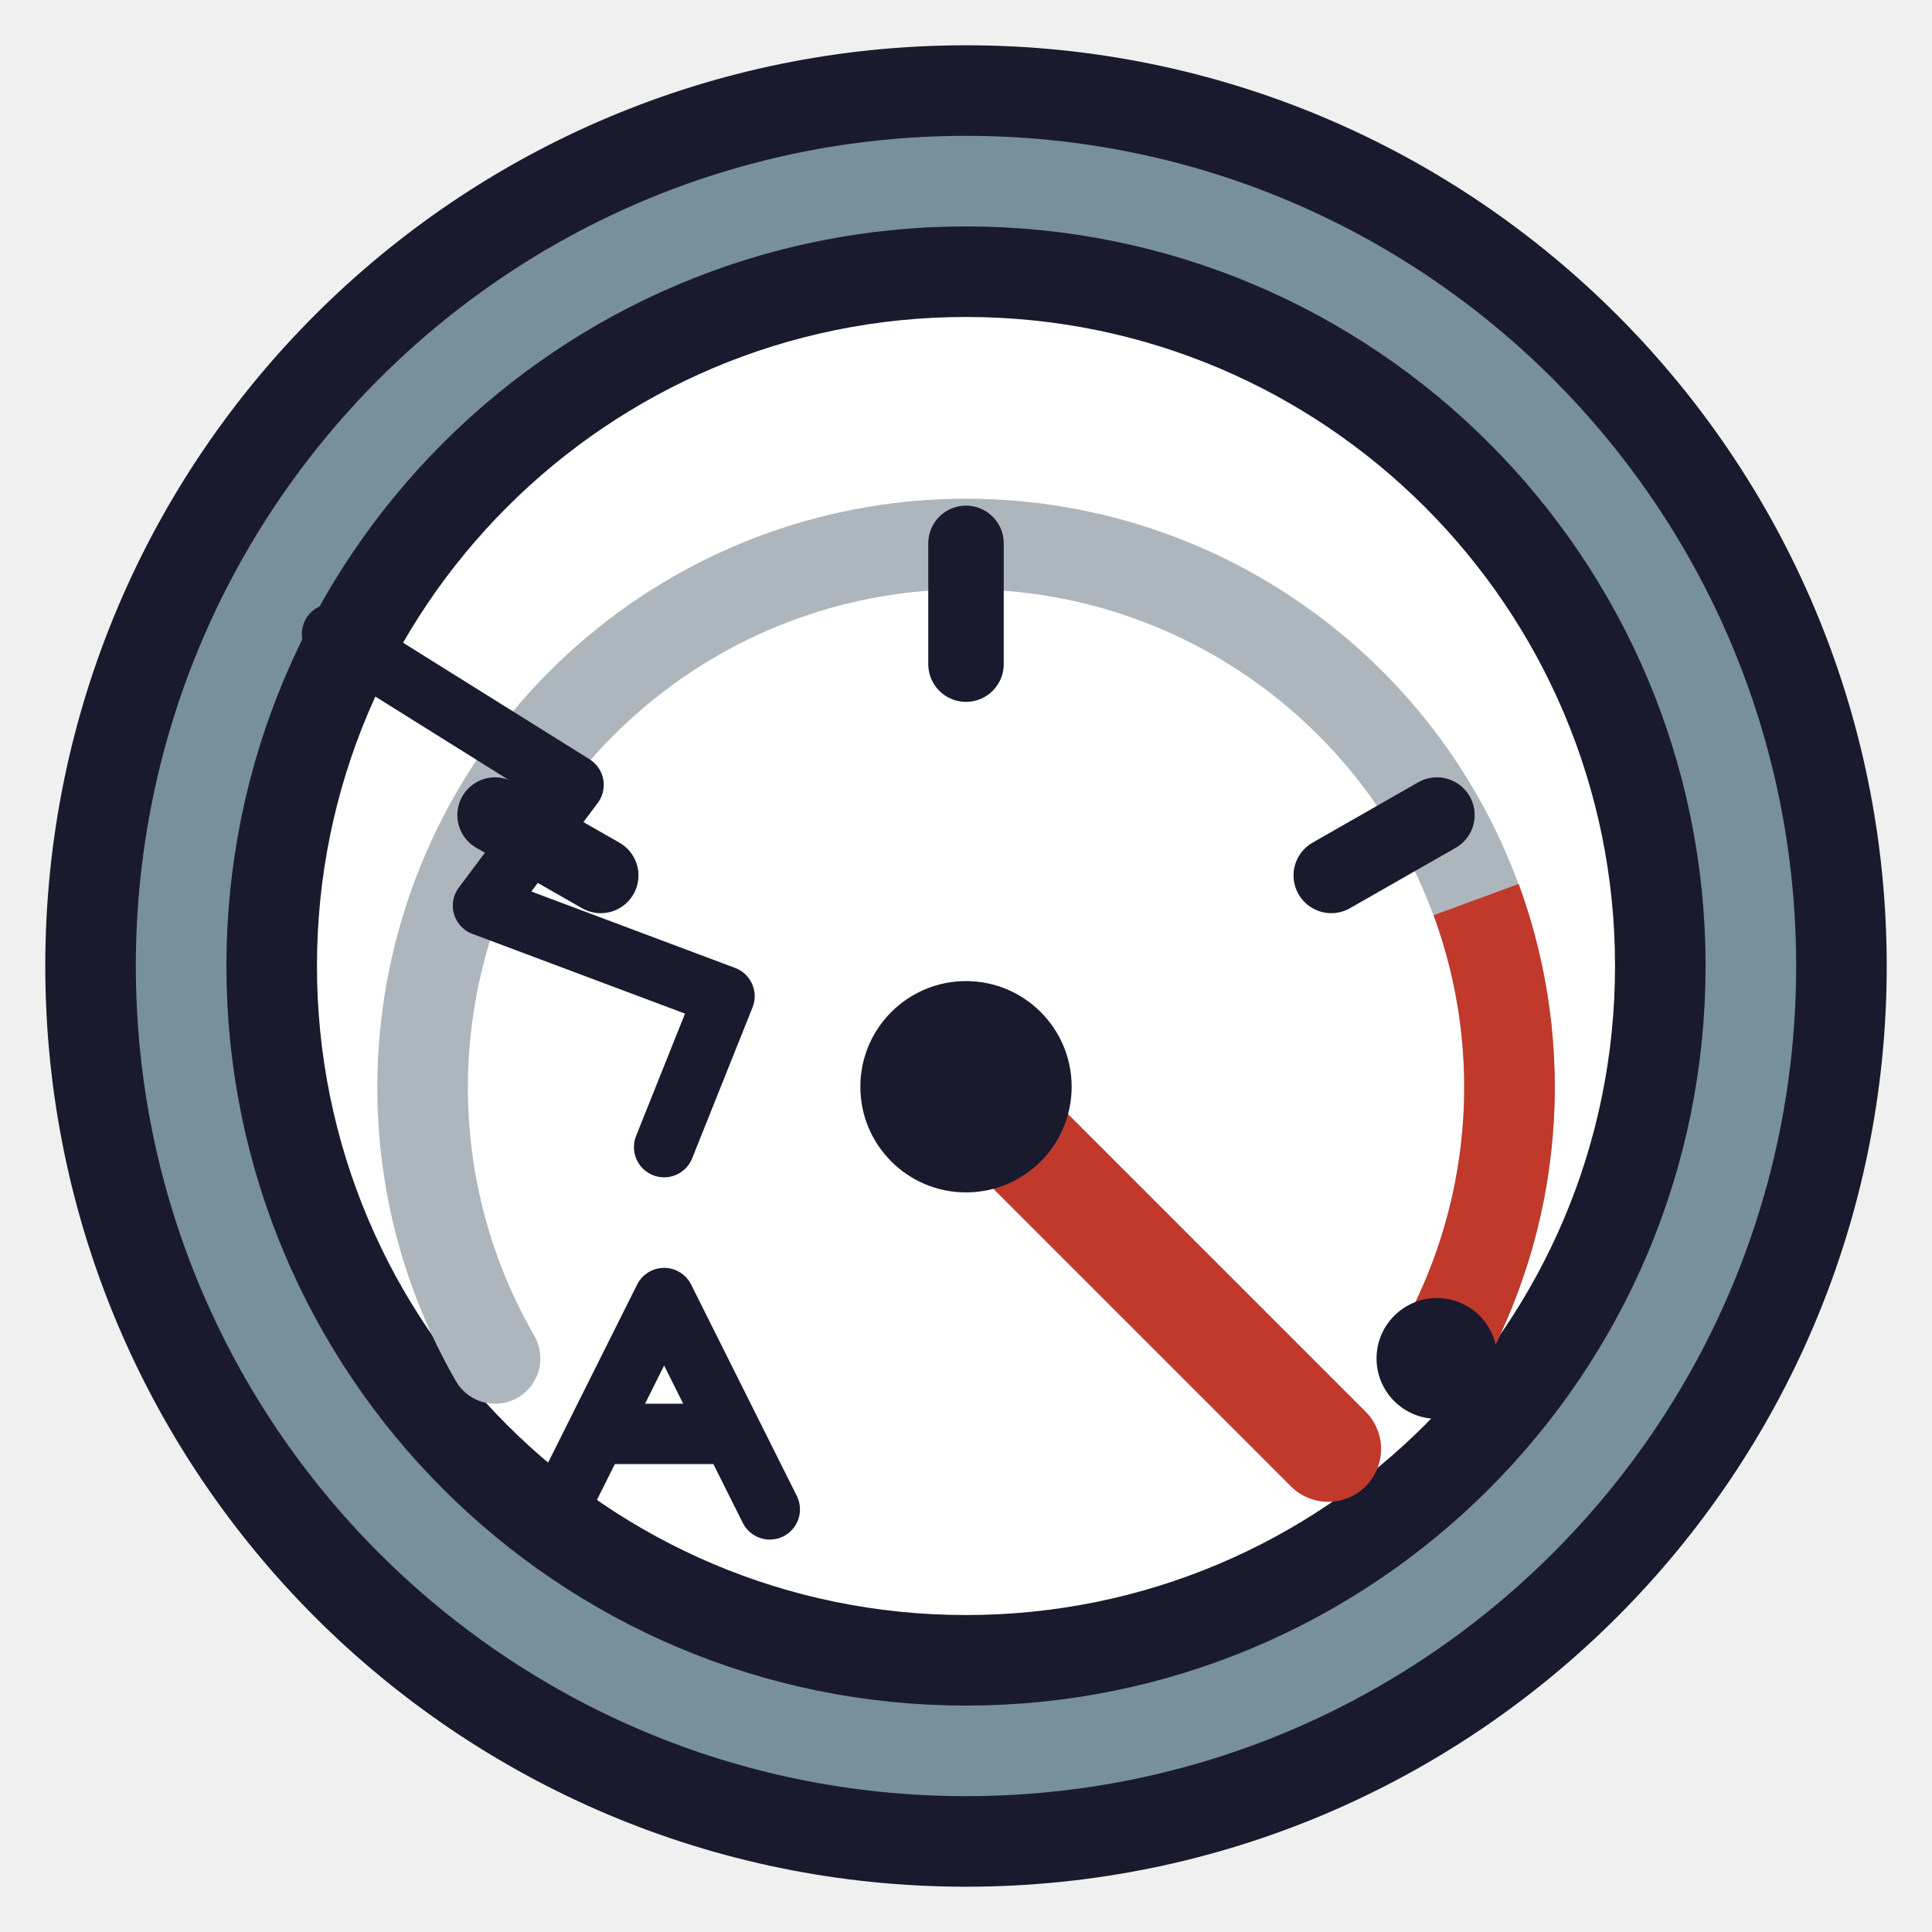
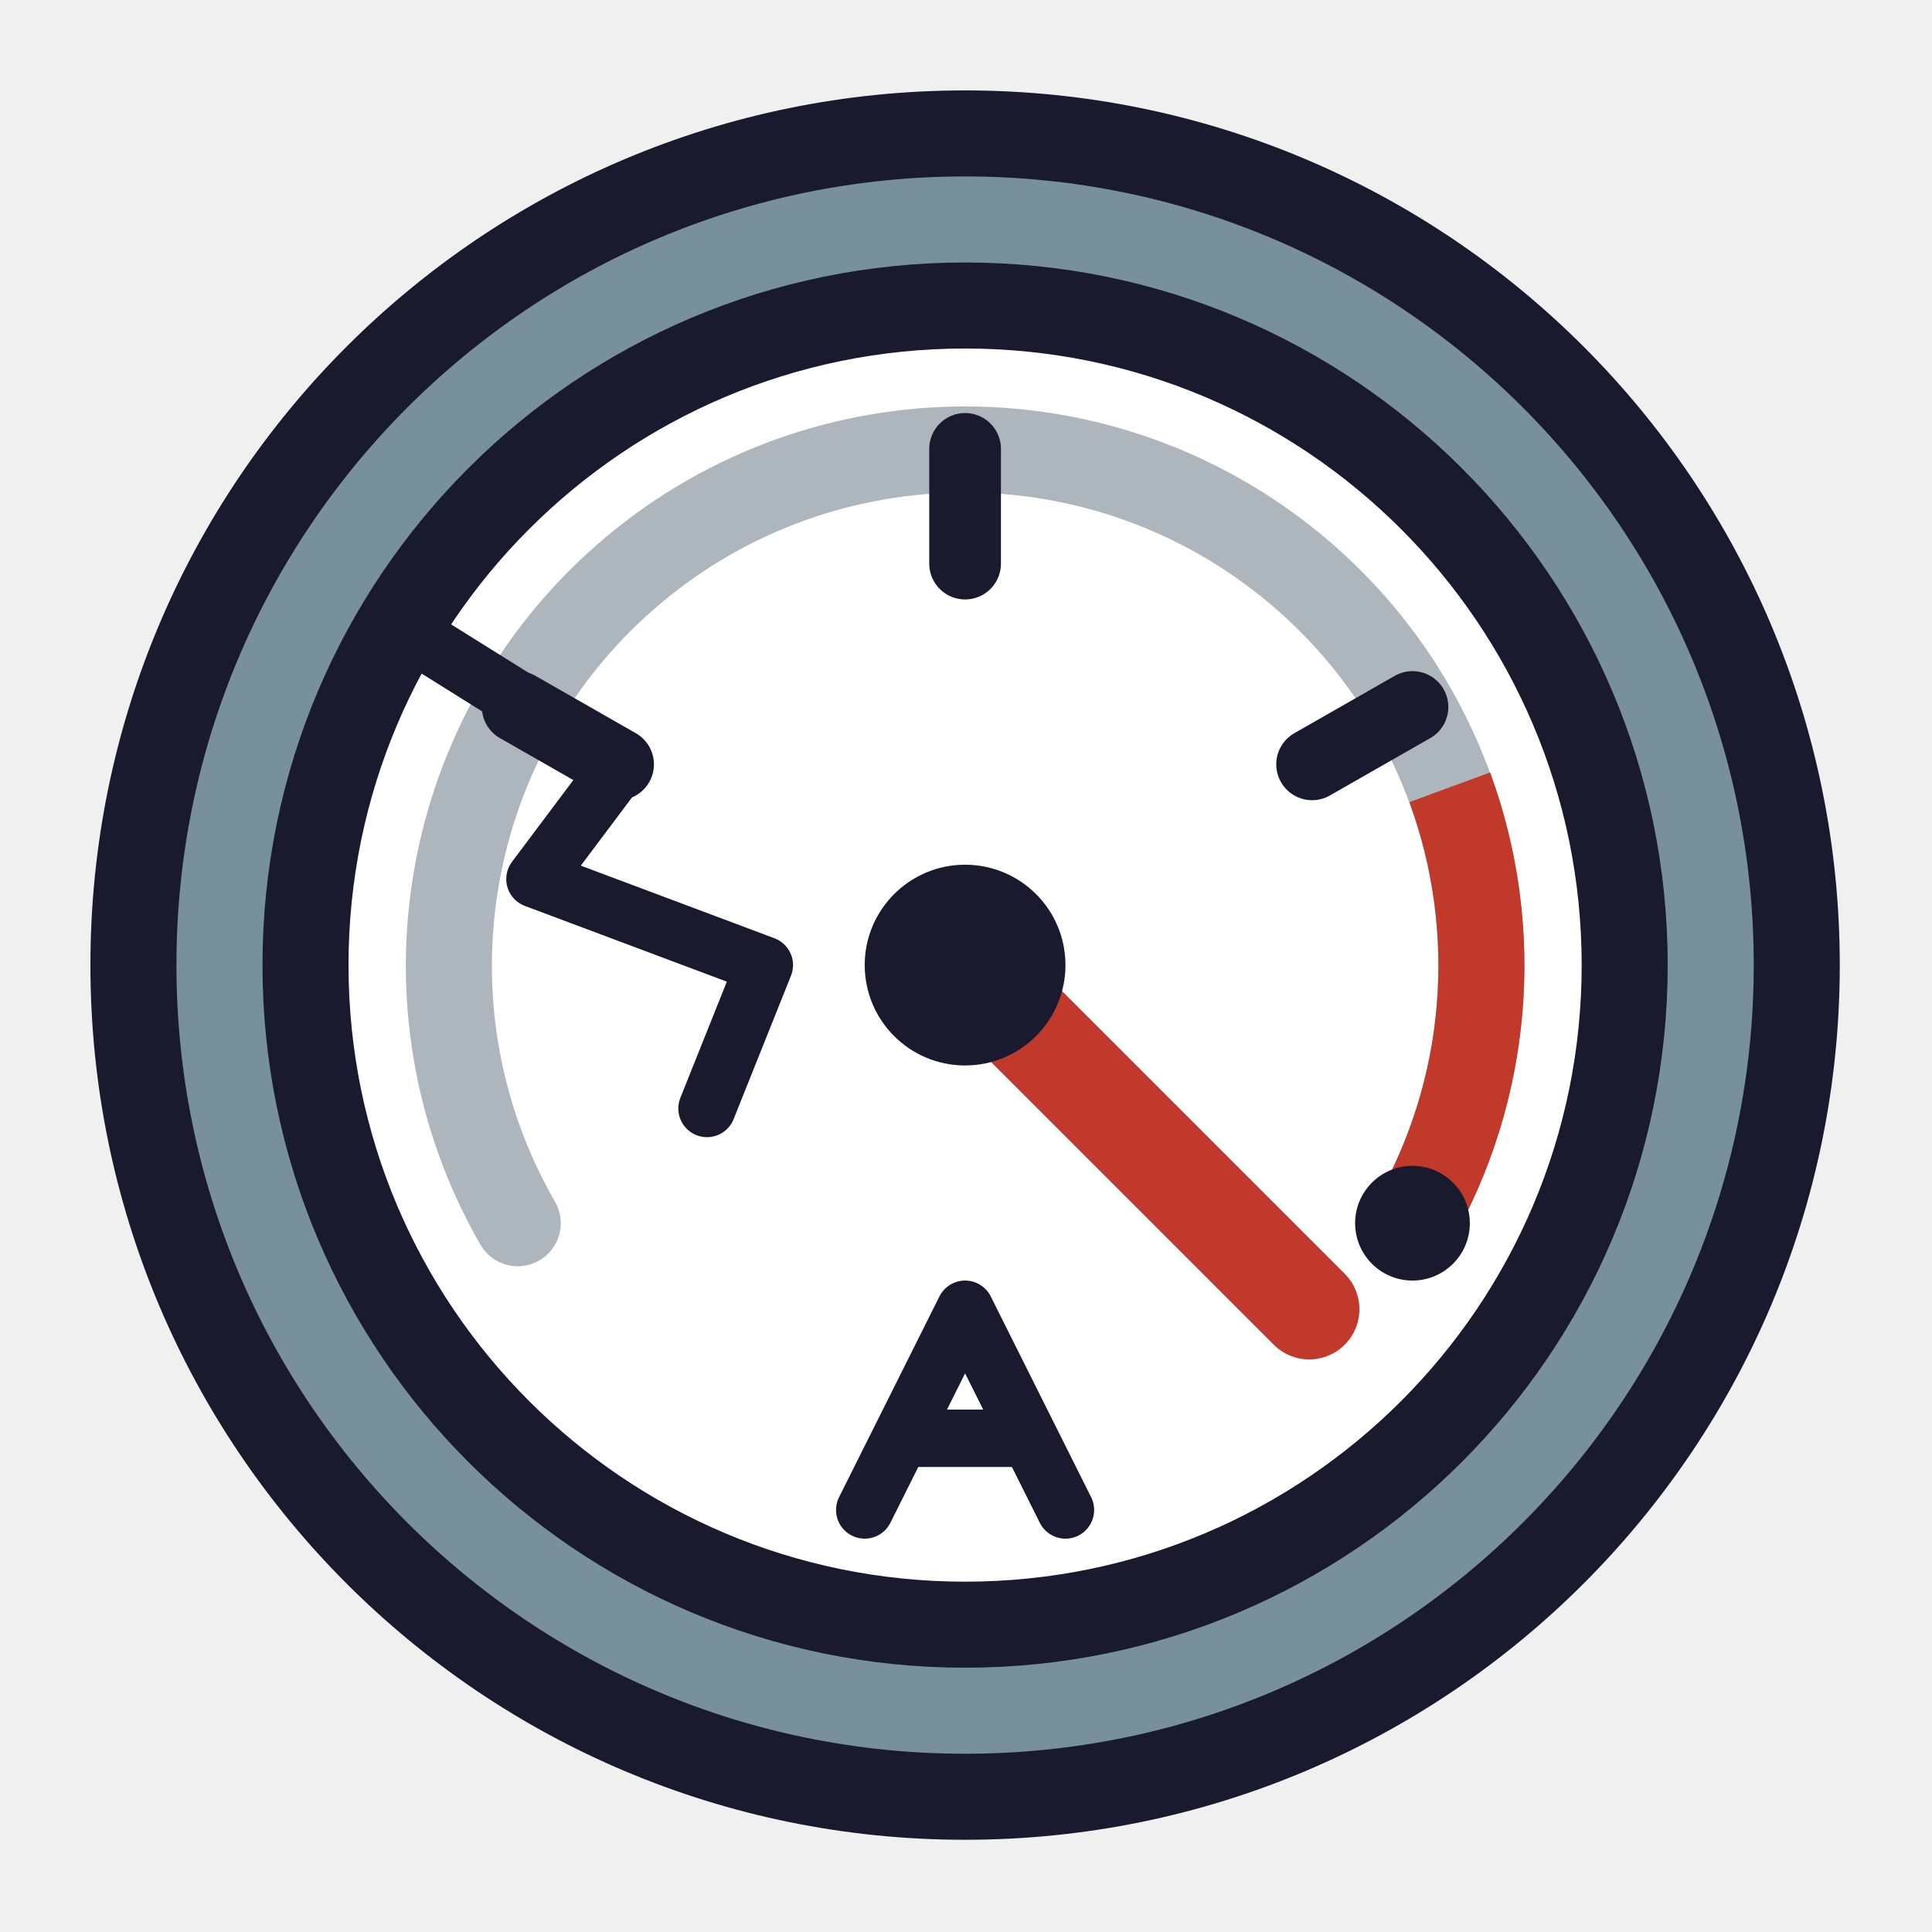
<svg xmlns="http://www.w3.org/2000/svg" viewBox="0 0 64 64" width="64" height="64">
-   <g stroke="#1a1a2e" stroke-width="3" stroke-linecap="round" stroke-linejoin="round">
-     <circle cx="32" cy="32" r="29" fill="#78909c" />
-     <circle cx="32" cy="32" r="23" fill="#ffffff" />
-     <path d="M16.4 45A18 18 0 1 1 47.6 45" fill="none" stroke="#adb5bd" stroke-width="3" />
-     <path d="M48.9 29.8A18 18 0 0 1 47.6 45" fill="none" stroke="#c0392b" stroke-width="3" stroke-linecap="butt" />
-     <path d="M16.4 27l3.5 2M32 18v4M47.6 27l-3.5 2" fill="none" stroke-width="2.5" />
-     <path d="M18.5 50l3.5-7 3.5 7M20 47.5h4" fill="none" stroke-width="2" />
-     <path d="M32 36l12 12" stroke="#c0392b" stroke-width="3.5" />
-     <circle cx="47.6" cy="45" r="2" fill="#1a1a2e" stroke="none" />
-     <circle cx="32" cy="36" r="3.5" fill="#1a1a2e" stroke="none" />
-     <path d="M11 21l8 5-3 4 8 3-2 5" fill="none" stroke-width="2" />
+   <g data-fit="3" transform="translate(1.57 1.57) scale(0.95)">
+     <g stroke="#1a1a2e" stroke-width="3" stroke-linecap="round" stroke-linejoin="round">
+       <circle cx="32" cy="32" r="29" fill="#78909c" />
+       <circle cx="32" cy="32" r="23" fill="#ffffff" />
+       <path d="M16.4 41A18 18 0 1 1 47.6 41" fill="none" stroke="#adb5bd" stroke-width="3" />
+       <path d="M48.9 25.8A18 18 0 0 1 47.6 41" fill="none" stroke="#c0392b" stroke-width="3" stroke-linecap="butt" />
+       <path d="M16.4 23l3.5 2M32 14v4M47.6 23l-3.5 2" fill="none" stroke-width="2.5" />
+       <path d="M28.5 51l3.5-7 3.5 7M30 48.5h4" fill="none" stroke-width="2" />
+       <path d="M32 32l12 12" stroke="#c0392b" stroke-width="3.5" />
+       <circle cx="47.6" cy="41" r="2" fill="#1a1a2e" stroke="none" />
+       <circle cx="32" cy="32" r="3.5" fill="#1a1a2e" stroke="none" />
+       <path d="M12 20l8 5-3 4 8 3-2 5" fill="none" stroke-width="2" />
+     </g>
  </g>
</svg>
